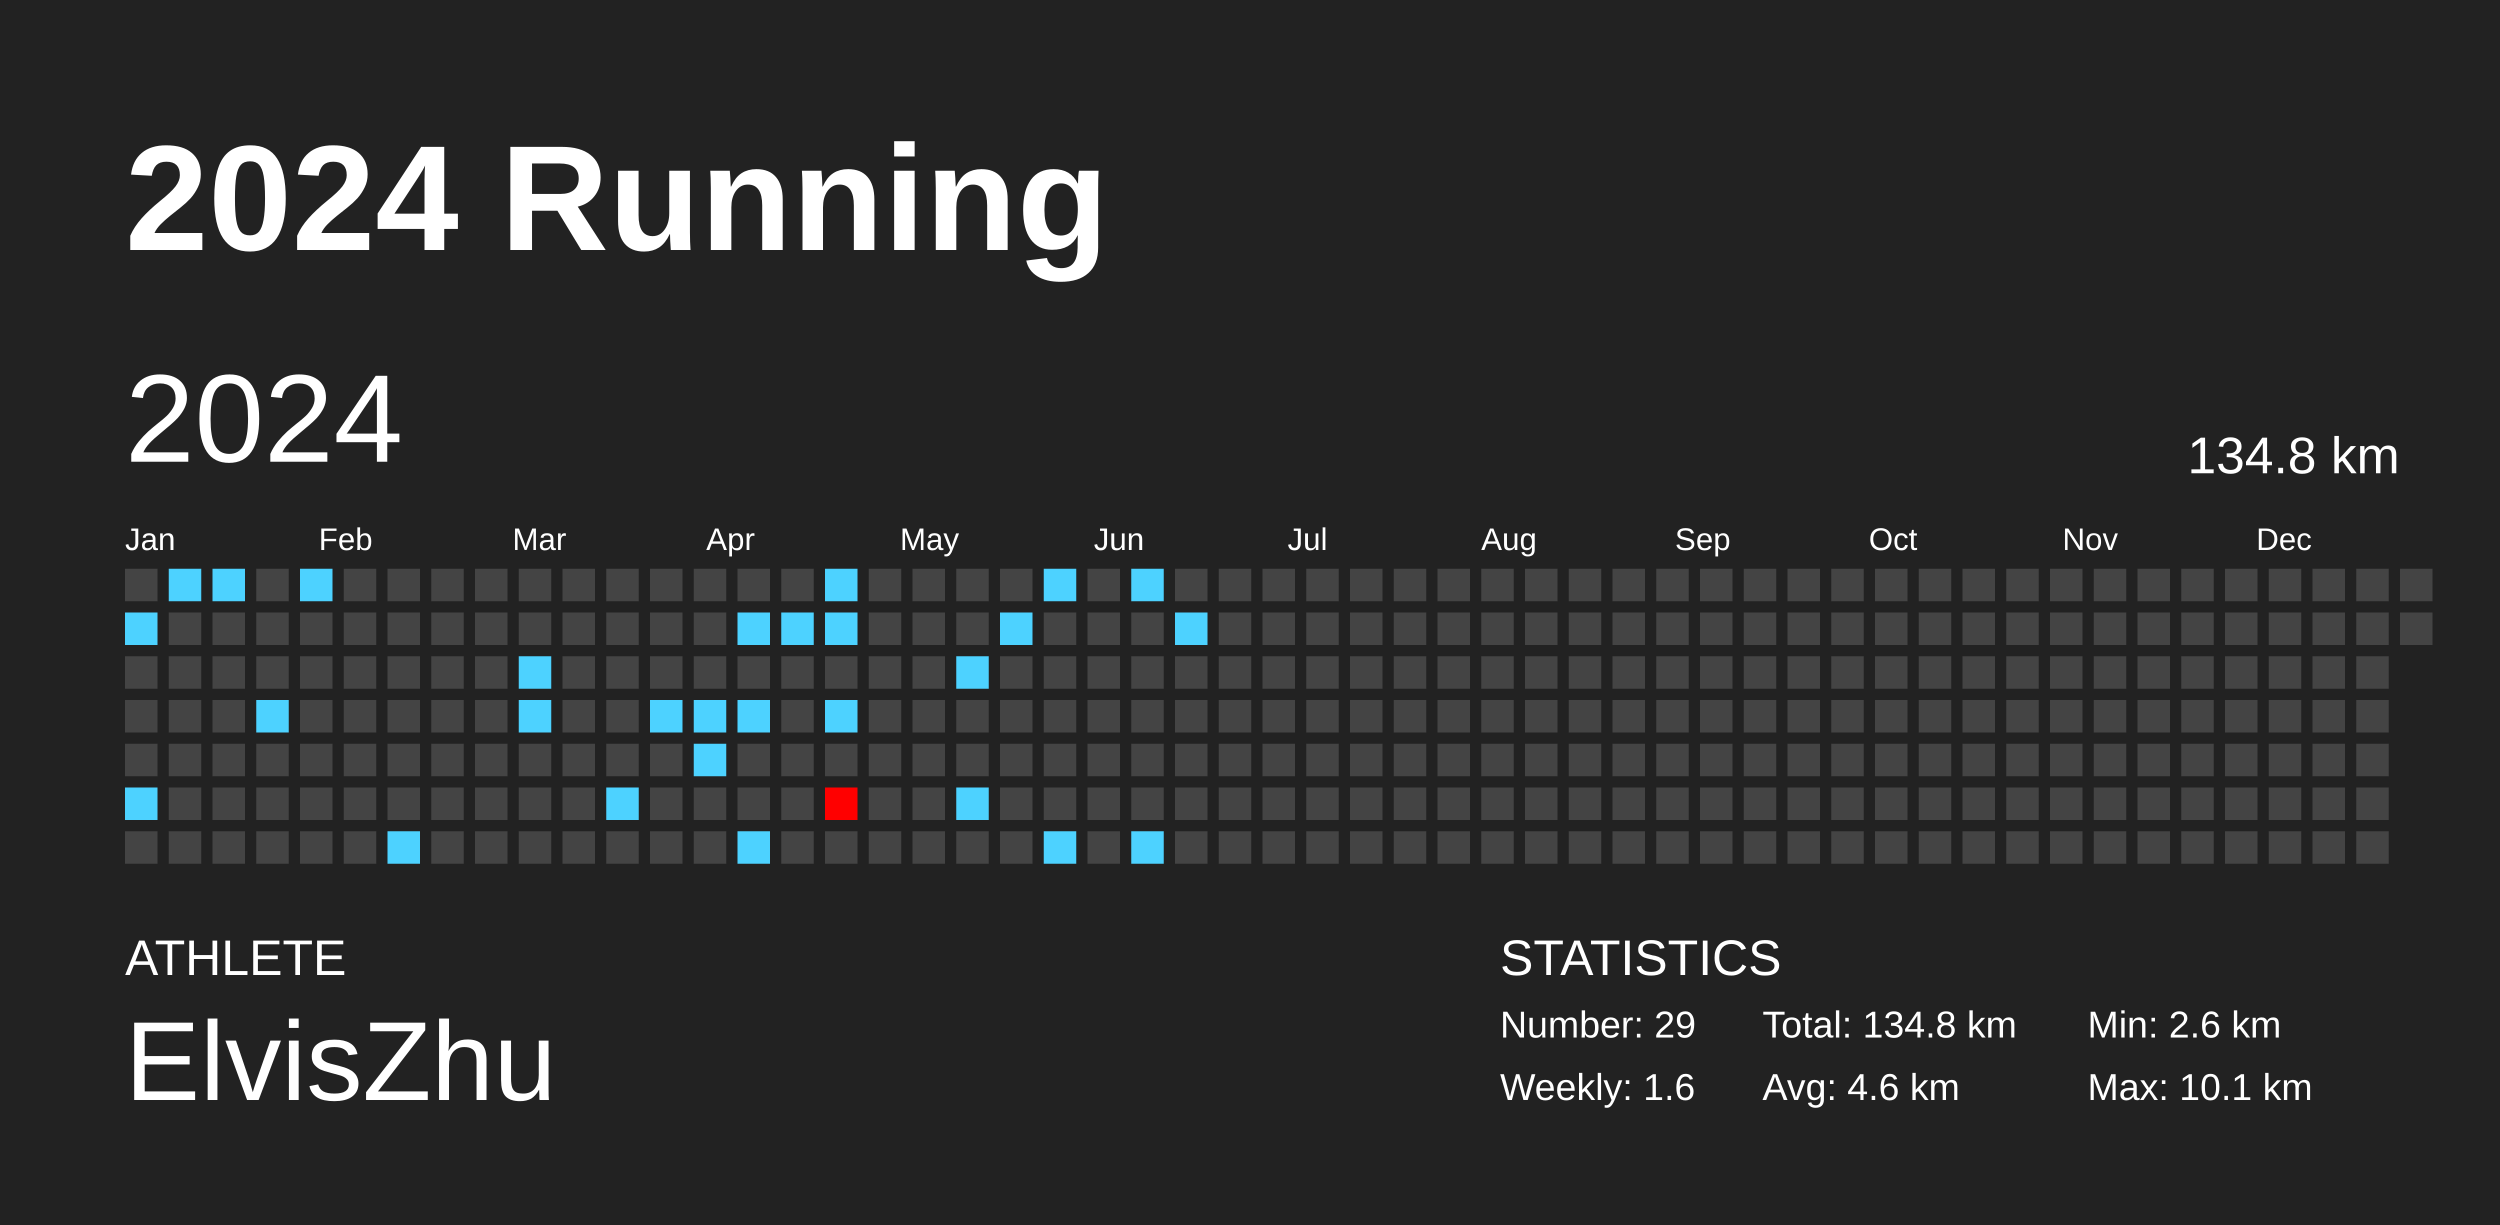
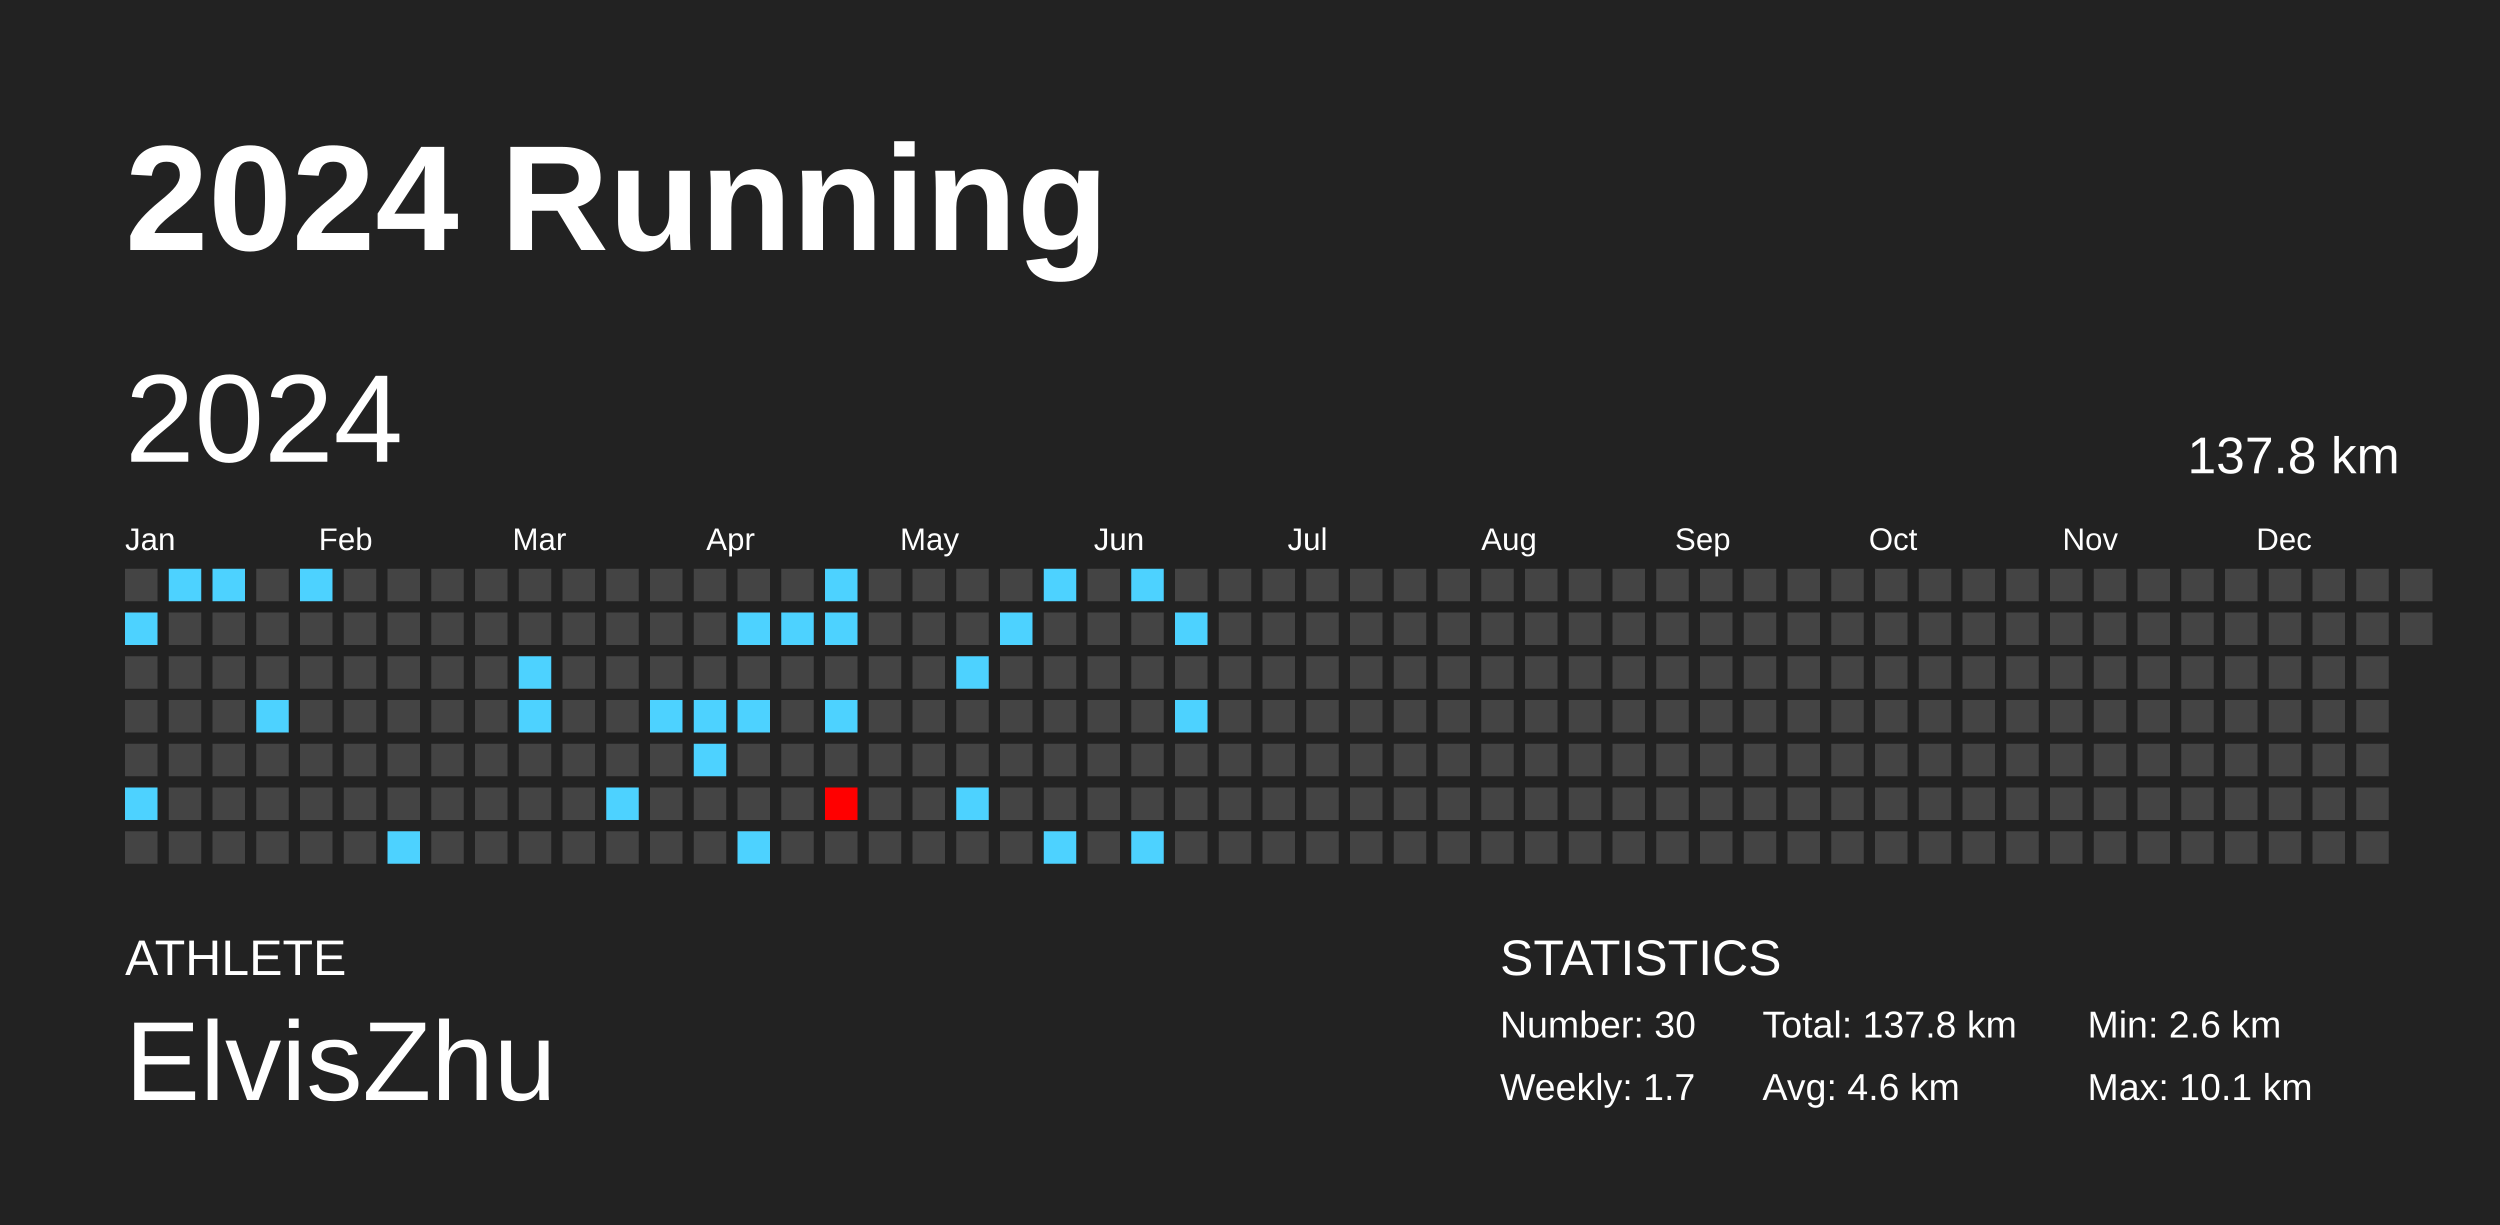
<svg xmlns="http://www.w3.org/2000/svg" baseProfile="full" height="98mm" version="1.1" viewBox="0,0,200,98" width="200mm">
  <defs />
  <rect fill="#222222" height="98" width="200" x="0" y="0" />
  <text fill="#FFFFFF" style="font-size:12px; font-family:Arial; font-weight:bold;" x="10" y="20">2024 Running</text>
  <text fill="#FFFFFF" style="font-size:4px; font-family:Arial" x="10" y="78">ATHLETE</text>
  <text fill="#FFFFFF" style="font-size:9px; font-family:Arial" x="10" y="88">ElvisZhu</text>
  <text fill="#FFFFFF" style="font-size:4px; font-family:Arial" x="120" y="78">STATISTICS</text>
-   <text fill="#FFFFFF" style="font-size:3px; font-family:Arial" x="120" y="83">Number: 29</text>
-   <text fill="#FFFFFF" style="font-size:3px; font-family:Arial" x="120" y="88">Weekly: 1.6</text>
-   <text fill="#FFFFFF" style="font-size:3px; font-family:Arial" x="141" y="83">Total: 134.8 km</text>
+   <text fill="#FFFFFF" style="font-size:3px; font-family:Arial" x="120" y="83">Number: 30</text>
+   <text fill="#FFFFFF" style="font-size:3px; font-family:Arial" x="120" y="88">Weekly: 1.7</text>
+   <text fill="#FFFFFF" style="font-size:3px; font-family:Arial" x="141" y="83">Total: 137.8 km</text>
  <text fill="#FFFFFF" style="font-size:3px; font-family:Arial" x="141" y="88">Avg: 4.6 km</text>
  <text fill="#FFFFFF" style="font-size:3px; font-family:Arial" x="167" y="83">Min: 2.6 km</text>
  <text fill="#FFFFFF" style="font-size:3px; font-family:Arial" x="167" y="88">Max: 10.1 km</text>
  <text dominant-baseline="hanging" fill="#FFFFFF" style="font-size:10.0px; font-family:Arial;" x="10" y="30">2024</text>
-   <text dominant-baseline="hanging" fill="#FFFFFF" style="font-size:4.125px; font-family:Arial;" x="175" y="35">134.8 km</text>
+   <text dominant-baseline="hanging" fill="#FFFFFF" style="font-size:4.125px; font-family:Arial;" x="175" y="35">137.8 km</text>
  <text fill="#FFFFFF" style="font-size:2.5px; font-family:Arial" x="10.0" y="44">Jan</text>
  <text fill="#FFFFFF" style="font-size:2.5px; font-family:Arial" x="25.5" y="44">Feb</text>
  <text fill="#FFFFFF" style="font-size:2.5px; font-family:Arial" x="41.0" y="44">Mar</text>
  <text fill="#FFFFFF" style="font-size:2.5px; font-family:Arial" x="56.5" y="44">Apr</text>
  <text fill="#FFFFFF" style="font-size:2.5px; font-family:Arial" x="72.0" y="44">May</text>
  <text fill="#FFFFFF" style="font-size:2.5px; font-family:Arial" x="87.5" y="44">Jun</text>
  <text fill="#FFFFFF" style="font-size:2.5px; font-family:Arial" x="103.0" y="44">Jul</text>
  <text fill="#FFFFFF" style="font-size:2.5px; font-family:Arial" x="118.5" y="44">Aug</text>
  <text fill="#FFFFFF" style="font-size:2.5px; font-family:Arial" x="134.0" y="44">Sep</text>
  <text fill="#FFFFFF" style="font-size:2.5px; font-family:Arial" x="149.5" y="44">Oct</text>
  <text fill="#FFFFFF" style="font-size:2.5px; font-family:Arial" x="165.0" y="44">Nov</text>
  <text fill="#FFFFFF" style="font-size:2.5px; font-family:Arial" x="180.5" y="44">Dec</text>
  <rect fill="#444444" height="2.6" width="2.6" x="10.0" y="45.5" />
  <rect fill="#4dd2ff" height="2.6" width="2.6" x="10.0" y="49.0" />
  <rect fill="#444444" height="2.6" width="2.6" x="10.0" y="52.5" />
  <rect fill="#444444" height="2.6" width="2.6" x="10.0" y="56.0" />
  <rect fill="#444444" height="2.6" width="2.6" x="10.0" y="59.5" />
  <rect fill="#4dd2ff" height="2.6" width="2.6" x="10.0" y="63.0" />
  <rect fill="#444444" height="2.6" width="2.6" x="10.0" y="66.5" />
  <rect fill="#4dd2ff" height="2.6" width="2.6" x="13.5" y="45.5" />
  <rect fill="#444444" height="2.6" width="2.6" x="13.5" y="49.0" />
  <rect fill="#444444" height="2.6" width="2.6" x="13.5" y="52.5" />
  <rect fill="#444444" height="2.6" width="2.6" x="13.5" y="56.0" />
  <rect fill="#444444" height="2.6" width="2.6" x="13.5" y="59.5" />
  <rect fill="#444444" height="2.6" width="2.6" x="13.5" y="63.0" />
  <rect fill="#444444" height="2.6" width="2.6" x="13.5" y="66.5" />
  <rect fill="#4dd2ff" height="2.6" width="2.6" x="17.0" y="45.5" />
  <rect fill="#444444" height="2.6" width="2.6" x="17.0" y="49.0" />
  <rect fill="#444444" height="2.6" width="2.6" x="17.0" y="52.5" />
  <rect fill="#444444" height="2.6" width="2.6" x="17.0" y="56.0" />
  <rect fill="#444444" height="2.6" width="2.6" x="17.0" y="59.5" />
  <rect fill="#444444" height="2.6" width="2.6" x="17.0" y="63.0" />
  <rect fill="#444444" height="2.6" width="2.6" x="17.0" y="66.5" />
  <rect fill="#444444" height="2.6" width="2.6" x="20.5" y="45.5" />
  <rect fill="#444444" height="2.6" width="2.6" x="20.5" y="49.0" />
  <rect fill="#444444" height="2.6" width="2.6" x="20.5" y="52.5" />
  <rect fill="#4dd2ff" height="2.6" width="2.6" x="20.5" y="56.0" />
  <rect fill="#444444" height="2.6" width="2.6" x="20.5" y="59.5" />
  <rect fill="#444444" height="2.6" width="2.6" x="20.5" y="63.0" />
  <rect fill="#444444" height="2.6" width="2.6" x="20.5" y="66.5" />
  <rect fill="#4dd2ff" height="2.6" width="2.6" x="24.0" y="45.5" />
  <rect fill="#444444" height="2.6" width="2.6" x="24.0" y="49.0" />
  <rect fill="#444444" height="2.6" width="2.6" x="24.0" y="52.5" />
  <rect fill="#444444" height="2.6" width="2.6" x="24.0" y="56.0" />
  <rect fill="#444444" height="2.6" width="2.6" x="24.0" y="59.5" />
  <rect fill="#444444" height="2.6" width="2.6" x="24.0" y="63.0" />
  <rect fill="#444444" height="2.6" width="2.6" x="24.0" y="66.5" />
  <rect fill="#444444" height="2.6" width="2.6" x="27.5" y="45.5" />
  <rect fill="#444444" height="2.6" width="2.6" x="27.5" y="49.0" />
  <rect fill="#444444" height="2.6" width="2.6" x="27.5" y="52.5" />
  <rect fill="#444444" height="2.6" width="2.6" x="27.5" y="56.0" />
  <rect fill="#444444" height="2.6" width="2.6" x="27.5" y="59.5" />
  <rect fill="#444444" height="2.6" width="2.6" x="27.5" y="63.0" />
  <rect fill="#444444" height="2.6" width="2.6" x="27.5" y="66.5" />
  <rect fill="#444444" height="2.6" width="2.6" x="31.0" y="45.5" />
  <rect fill="#444444" height="2.6" width="2.6" x="31.0" y="49.0" />
  <rect fill="#444444" height="2.6" width="2.6" x="31.0" y="52.5" />
  <rect fill="#444444" height="2.6" width="2.6" x="31.0" y="56.0" />
  <rect fill="#444444" height="2.6" width="2.6" x="31.0" y="59.5" />
  <rect fill="#444444" height="2.6" width="2.6" x="31.0" y="63.0" />
  <rect fill="#4dd2ff" height="2.6" width="2.6" x="31.0" y="66.5" />
  <rect fill="#444444" height="2.6" width="2.6" x="34.5" y="45.5" />
  <rect fill="#444444" height="2.6" width="2.6" x="34.5" y="49.0" />
  <rect fill="#444444" height="2.6" width="2.6" x="34.5" y="52.5" />
  <rect fill="#444444" height="2.6" width="2.6" x="34.5" y="56.0" />
  <rect fill="#444444" height="2.6" width="2.6" x="34.5" y="59.5" />
  <rect fill="#444444" height="2.6" width="2.6" x="34.5" y="63.0" />
  <rect fill="#444444" height="2.6" width="2.6" x="34.5" y="66.5" />
  <rect fill="#444444" height="2.6" width="2.6" x="38.0" y="45.5" />
  <rect fill="#444444" height="2.6" width="2.6" x="38.0" y="49.0" />
  <rect fill="#444444" height="2.6" width="2.6" x="38.0" y="52.5" />
  <rect fill="#444444" height="2.6" width="2.6" x="38.0" y="56.0" />
  <rect fill="#444444" height="2.6" width="2.6" x="38.0" y="59.5" />
  <rect fill="#444444" height="2.6" width="2.6" x="38.0" y="63.0" />
  <rect fill="#444444" height="2.6" width="2.6" x="38.0" y="66.5" />
  <rect fill="#444444" height="2.6" width="2.6" x="41.5" y="45.5" />
  <rect fill="#444444" height="2.6" width="2.6" x="41.5" y="49.0" />
  <rect fill="#4dd2ff" height="2.6" width="2.6" x="41.5" y="52.5" />
  <rect fill="#4dd2ff" height="2.6" width="2.6" x="41.5" y="56.0" />
  <rect fill="#444444" height="2.6" width="2.6" x="41.5" y="59.5" />
  <rect fill="#444444" height="2.6" width="2.6" x="41.5" y="63.0" />
  <rect fill="#444444" height="2.6" width="2.6" x="41.5" y="66.5" />
  <rect fill="#444444" height="2.6" width="2.6" x="45.0" y="45.5" />
  <rect fill="#444444" height="2.6" width="2.6" x="45.0" y="49.0" />
  <rect fill="#444444" height="2.6" width="2.6" x="45.0" y="52.5" />
  <rect fill="#444444" height="2.6" width="2.6" x="45.0" y="56.0" />
  <rect fill="#444444" height="2.6" width="2.6" x="45.0" y="59.5" />
  <rect fill="#444444" height="2.6" width="2.6" x="45.0" y="63.0" />
  <rect fill="#444444" height="2.6" width="2.6" x="45.0" y="66.5" />
  <rect fill="#444444" height="2.6" width="2.6" x="48.5" y="45.5" />
  <rect fill="#444444" height="2.6" width="2.6" x="48.5" y="49.0" />
  <rect fill="#444444" height="2.6" width="2.6" x="48.5" y="52.5" />
  <rect fill="#444444" height="2.6" width="2.6" x="48.5" y="56.0" />
  <rect fill="#444444" height="2.6" width="2.6" x="48.5" y="59.5" />
  <rect fill="#4dd2ff" height="2.6" width="2.6" x="48.5" y="63.0" />
  <rect fill="#444444" height="2.6" width="2.6" x="48.5" y="66.5" />
  <rect fill="#444444" height="2.6" width="2.6" x="52.0" y="45.5" />
  <rect fill="#444444" height="2.6" width="2.6" x="52.0" y="49.0" />
  <rect fill="#444444" height="2.6" width="2.6" x="52.0" y="52.5" />
  <rect fill="#4dd2ff" height="2.6" width="2.6" x="52.0" y="56.0" />
  <rect fill="#444444" height="2.6" width="2.6" x="52.0" y="59.5" />
  <rect fill="#444444" height="2.6" width="2.6" x="52.0" y="63.0" />
  <rect fill="#444444" height="2.6" width="2.6" x="52.0" y="66.5" />
  <rect fill="#444444" height="2.6" width="2.6" x="55.5" y="45.5" />
  <rect fill="#444444" height="2.6" width="2.6" x="55.5" y="49.0" />
  <rect fill="#444444" height="2.6" width="2.6" x="55.5" y="52.5" />
  <rect fill="#4dd2ff" height="2.6" width="2.6" x="55.5" y="56.0" />
  <rect fill="#4dd2ff" height="2.6" width="2.6" x="55.5" y="59.5" />
  <rect fill="#444444" height="2.6" width="2.6" x="55.5" y="63.0" />
  <rect fill="#444444" height="2.6" width="2.6" x="55.5" y="66.5" />
  <rect fill="#444444" height="2.6" width="2.6" x="59.0" y="45.5" />
  <rect fill="#4dd2ff" height="2.6" width="2.6" x="59.0" y="49.0" />
  <rect fill="#444444" height="2.6" width="2.6" x="59.0" y="52.5" />
  <rect fill="#4dd2ff" height="2.6" width="2.6" x="59.0" y="56.0" />
  <rect fill="#444444" height="2.6" width="2.6" x="59.0" y="59.5" />
  <rect fill="#444444" height="2.6" width="2.6" x="59.0" y="63.0" />
  <rect fill="#4dd2ff" height="2.6" width="2.6" x="59.0" y="66.5" />
  <rect fill="#444444" height="2.6" width="2.6" x="62.5" y="45.5" />
  <rect fill="#4dd2ff" height="2.6" width="2.6" x="62.5" y="49.0" />
  <rect fill="#444444" height="2.6" width="2.6" x="62.5" y="52.5" />
  <rect fill="#444444" height="2.6" width="2.6" x="62.5" y="56.0" />
  <rect fill="#444444" height="2.6" width="2.6" x="62.5" y="59.5" />
  <rect fill="#444444" height="2.6" width="2.6" x="62.5" y="63.0" />
  <rect fill="#444444" height="2.6" width="2.6" x="62.5" y="66.5" />
  <rect fill="#4dd2ff" height="2.6" width="2.6" x="66.0" y="45.5" />
  <rect fill="#4dd2ff" height="2.6" width="2.6" x="66.0" y="49.0" />
  <rect fill="#444444" height="2.6" width="2.6" x="66.0" y="52.5" />
  <rect fill="#4dd2ff" height="2.6" width="2.6" x="66.0" y="56.0" />
  <rect fill="#444444" height="2.6" width="2.6" x="66.0" y="59.5" />
  <rect fill="#ff0000" height="2.6" width="2.6" x="66.0" y="63.0" />
  <rect fill="#444444" height="2.6" width="2.6" x="66.0" y="66.5" />
  <rect fill="#444444" height="2.6" width="2.6" x="69.5" y="45.5" />
  <rect fill="#444444" height="2.6" width="2.6" x="69.5" y="49.0" />
  <rect fill="#444444" height="2.6" width="2.6" x="69.5" y="52.5" />
  <rect fill="#444444" height="2.6" width="2.6" x="69.5" y="56.0" />
  <rect fill="#444444" height="2.6" width="2.6" x="69.5" y="59.5" />
  <rect fill="#444444" height="2.6" width="2.6" x="69.5" y="63.0" />
  <rect fill="#444444" height="2.6" width="2.6" x="69.5" y="66.5" />
  <rect fill="#444444" height="2.6" width="2.6" x="73.0" y="45.5" />
  <rect fill="#444444" height="2.6" width="2.6" x="73.0" y="49.0" />
  <rect fill="#444444" height="2.6" width="2.6" x="73.0" y="52.5" />
  <rect fill="#444444" height="2.6" width="2.6" x="73.0" y="56.0" />
  <rect fill="#444444" height="2.6" width="2.6" x="73.0" y="59.5" />
  <rect fill="#444444" height="2.6" width="2.6" x="73.0" y="63.0" />
  <rect fill="#444444" height="2.6" width="2.6" x="73.0" y="66.5" />
  <rect fill="#444444" height="2.6" width="2.6" x="76.5" y="45.5" />
  <rect fill="#444444" height="2.6" width="2.6" x="76.5" y="49.0" />
  <rect fill="#4dd2ff" height="2.6" width="2.6" x="76.5" y="52.5" />
  <rect fill="#444444" height="2.6" width="2.6" x="76.5" y="56.0" />
  <rect fill="#444444" height="2.6" width="2.6" x="76.5" y="59.5" />
  <rect fill="#4dd2ff" height="2.6" width="2.6" x="76.5" y="63.0" />
  <rect fill="#444444" height="2.6" width="2.6" x="76.5" y="66.5" />
  <rect fill="#444444" height="2.6" width="2.6" x="80.0" y="45.5" />
  <rect fill="#4dd2ff" height="2.6" width="2.6" x="80.0" y="49.0" />
  <rect fill="#444444" height="2.6" width="2.6" x="80.0" y="52.5" />
  <rect fill="#444444" height="2.6" width="2.6" x="80.0" y="56.0" />
  <rect fill="#444444" height="2.6" width="2.6" x="80.0" y="59.5" />
  <rect fill="#444444" height="2.6" width="2.6" x="80.0" y="63.0" />
  <rect fill="#444444" height="2.6" width="2.6" x="80.0" y="66.5" />
  <rect fill="#4dd2ff" height="2.6" width="2.6" x="83.5" y="45.5" />
  <rect fill="#444444" height="2.6" width="2.6" x="83.5" y="49.0" />
  <rect fill="#444444" height="2.6" width="2.6" x="83.5" y="52.5" />
  <rect fill="#444444" height="2.6" width="2.6" x="83.5" y="56.0" />
  <rect fill="#444444" height="2.6" width="2.6" x="83.5" y="59.5" />
  <rect fill="#444444" height="2.6" width="2.6" x="83.5" y="63.0" />
  <rect fill="#4dd2ff" height="2.6" width="2.6" x="83.5" y="66.5" />
  <rect fill="#444444" height="2.6" width="2.6" x="87.0" y="45.5" />
  <rect fill="#444444" height="2.6" width="2.6" x="87.0" y="49.0" />
  <rect fill="#444444" height="2.6" width="2.6" x="87.0" y="52.5" />
  <rect fill="#444444" height="2.6" width="2.6" x="87.0" y="56.0" />
  <rect fill="#444444" height="2.6" width="2.6" x="87.0" y="59.5" />
  <rect fill="#444444" height="2.6" width="2.6" x="87.0" y="63.0" />
  <rect fill="#444444" height="2.6" width="2.6" x="87.0" y="66.5" />
  <rect fill="#4dd2ff" height="2.6" width="2.6" x="90.5" y="45.5" />
  <rect fill="#444444" height="2.6" width="2.6" x="90.5" y="49.0" />
  <rect fill="#444444" height="2.6" width="2.6" x="90.5" y="52.5" />
  <rect fill="#444444" height="2.6" width="2.6" x="90.5" y="56.0" />
  <rect fill="#444444" height="2.6" width="2.6" x="90.5" y="59.5" />
  <rect fill="#444444" height="2.6" width="2.6" x="90.5" y="63.0" />
  <rect fill="#4dd2ff" height="2.6" width="2.6" x="90.5" y="66.5" />
  <rect fill="#444444" height="2.6" width="2.6" x="94.0" y="45.5" />
  <rect fill="#4dd2ff" height="2.6" width="2.6" x="94.0" y="49.0" />
  <rect fill="#444444" height="2.6" width="2.6" x="94.0" y="52.5" />
-   <rect fill="#444444" height="2.6" width="2.6" x="94.0" y="56.0" />
+   <rect fill="#4dd2ff" height="2.6" width="2.6" x="94.0" y="56.0" />
  <rect fill="#444444" height="2.6" width="2.6" x="94.0" y="59.5" />
  <rect fill="#444444" height="2.6" width="2.6" x="94.0" y="63.0" />
  <rect fill="#444444" height="2.6" width="2.6" x="94.0" y="66.5" />
  <rect fill="#444444" height="2.6" width="2.6" x="97.5" y="45.5" />
  <rect fill="#444444" height="2.6" width="2.6" x="97.5" y="49.0" />
  <rect fill="#444444" height="2.6" width="2.6" x="97.5" y="52.5" />
  <rect fill="#444444" height="2.6" width="2.6" x="97.5" y="56.0" />
  <rect fill="#444444" height="2.6" width="2.6" x="97.5" y="59.5" />
  <rect fill="#444444" height="2.6" width="2.6" x="97.5" y="63.0" />
  <rect fill="#444444" height="2.6" width="2.6" x="97.5" y="66.5" />
  <rect fill="#444444" height="2.6" width="2.6" x="101.0" y="45.5" />
  <rect fill="#444444" height="2.6" width="2.6" x="101.0" y="49.0" />
  <rect fill="#444444" height="2.6" width="2.6" x="101.0" y="52.5" />
  <rect fill="#444444" height="2.6" width="2.6" x="101.0" y="56.0" />
  <rect fill="#444444" height="2.6" width="2.6" x="101.0" y="59.5" />
  <rect fill="#444444" height="2.6" width="2.6" x="101.0" y="63.0" />
  <rect fill="#444444" height="2.6" width="2.6" x="101.0" y="66.5" />
  <rect fill="#444444" height="2.6" width="2.6" x="104.5" y="45.5" />
  <rect fill="#444444" height="2.6" width="2.6" x="104.5" y="49.0" />
  <rect fill="#444444" height="2.6" width="2.6" x="104.5" y="52.5" />
  <rect fill="#444444" height="2.6" width="2.6" x="104.5" y="56.0" />
  <rect fill="#444444" height="2.6" width="2.6" x="104.5" y="59.5" />
  <rect fill="#444444" height="2.6" width="2.6" x="104.5" y="63.0" />
  <rect fill="#444444" height="2.6" width="2.6" x="104.5" y="66.5" />
  <rect fill="#444444" height="2.6" width="2.6" x="108.0" y="45.5" />
  <rect fill="#444444" height="2.6" width="2.6" x="108.0" y="49.0" />
  <rect fill="#444444" height="2.6" width="2.6" x="108.0" y="52.5" />
  <rect fill="#444444" height="2.6" width="2.6" x="108.0" y="56.0" />
  <rect fill="#444444" height="2.6" width="2.6" x="108.0" y="59.5" />
  <rect fill="#444444" height="2.6" width="2.6" x="108.0" y="63.0" />
  <rect fill="#444444" height="2.6" width="2.6" x="108.0" y="66.5" />
  <rect fill="#444444" height="2.6" width="2.6" x="111.5" y="45.5" />
  <rect fill="#444444" height="2.6" width="2.6" x="111.5" y="49.0" />
  <rect fill="#444444" height="2.6" width="2.6" x="111.5" y="52.5" />
  <rect fill="#444444" height="2.6" width="2.6" x="111.5" y="56.0" />
  <rect fill="#444444" height="2.6" width="2.6" x="111.5" y="59.5" />
  <rect fill="#444444" height="2.6" width="2.6" x="111.5" y="63.0" />
  <rect fill="#444444" height="2.6" width="2.6" x="111.5" y="66.5" />
  <rect fill="#444444" height="2.6" width="2.6" x="115.0" y="45.5" />
  <rect fill="#444444" height="2.6" width="2.6" x="115.0" y="49.0" />
  <rect fill="#444444" height="2.6" width="2.6" x="115.0" y="52.5" />
  <rect fill="#444444" height="2.6" width="2.6" x="115.0" y="56.0" />
  <rect fill="#444444" height="2.6" width="2.6" x="115.0" y="59.5" />
  <rect fill="#444444" height="2.6" width="2.6" x="115.0" y="63.0" />
  <rect fill="#444444" height="2.6" width="2.6" x="115.0" y="66.5" />
  <rect fill="#444444" height="2.6" width="2.6" x="118.5" y="45.5" />
  <rect fill="#444444" height="2.6" width="2.6" x="118.5" y="49.0" />
  <rect fill="#444444" height="2.6" width="2.6" x="118.5" y="52.5" />
  <rect fill="#444444" height="2.6" width="2.6" x="118.5" y="56.0" />
  <rect fill="#444444" height="2.6" width="2.6" x="118.5" y="59.5" />
  <rect fill="#444444" height="2.6" width="2.6" x="118.5" y="63.0" />
  <rect fill="#444444" height="2.6" width="2.6" x="118.5" y="66.5" />
  <rect fill="#444444" height="2.6" width="2.6" x="122.0" y="45.5" />
  <rect fill="#444444" height="2.6" width="2.6" x="122.0" y="49.0" />
  <rect fill="#444444" height="2.6" width="2.6" x="122.0" y="52.5" />
  <rect fill="#444444" height="2.6" width="2.6" x="122.0" y="56.0" />
  <rect fill="#444444" height="2.6" width="2.6" x="122.0" y="59.5" />
  <rect fill="#444444" height="2.6" width="2.6" x="122.0" y="63.0" />
  <rect fill="#444444" height="2.6" width="2.6" x="122.0" y="66.5" />
  <rect fill="#444444" height="2.6" width="2.6" x="125.5" y="45.5" />
  <rect fill="#444444" height="2.6" width="2.6" x="125.5" y="49.0" />
  <rect fill="#444444" height="2.6" width="2.6" x="125.5" y="52.5" />
  <rect fill="#444444" height="2.6" width="2.6" x="125.5" y="56.0" />
  <rect fill="#444444" height="2.6" width="2.6" x="125.5" y="59.5" />
  <rect fill="#444444" height="2.6" width="2.6" x="125.5" y="63.0" />
  <rect fill="#444444" height="2.6" width="2.6" x="125.5" y="66.5" />
  <rect fill="#444444" height="2.6" width="2.6" x="129.0" y="45.5" />
  <rect fill="#444444" height="2.6" width="2.6" x="129.0" y="49.0" />
  <rect fill="#444444" height="2.6" width="2.6" x="129.0" y="52.5" />
  <rect fill="#444444" height="2.6" width="2.6" x="129.0" y="56.0" />
  <rect fill="#444444" height="2.6" width="2.6" x="129.0" y="59.5" />
  <rect fill="#444444" height="2.6" width="2.6" x="129.0" y="63.0" />
  <rect fill="#444444" height="2.6" width="2.6" x="129.0" y="66.5" />
  <rect fill="#444444" height="2.6" width="2.6" x="132.5" y="45.5" />
  <rect fill="#444444" height="2.6" width="2.6" x="132.5" y="49.0" />
  <rect fill="#444444" height="2.6" width="2.6" x="132.5" y="52.5" />
  <rect fill="#444444" height="2.6" width="2.6" x="132.5" y="56.0" />
  <rect fill="#444444" height="2.6" width="2.6" x="132.5" y="59.5" />
  <rect fill="#444444" height="2.6" width="2.6" x="132.5" y="63.0" />
  <rect fill="#444444" height="2.6" width="2.6" x="132.5" y="66.5" />
  <rect fill="#444444" height="2.6" width="2.6" x="136.0" y="45.5" />
  <rect fill="#444444" height="2.6" width="2.6" x="136.0" y="49.0" />
  <rect fill="#444444" height="2.6" width="2.6" x="136.0" y="52.5" />
  <rect fill="#444444" height="2.6" width="2.6" x="136.0" y="56.0" />
  <rect fill="#444444" height="2.6" width="2.6" x="136.0" y="59.5" />
  <rect fill="#444444" height="2.6" width="2.6" x="136.0" y="63.0" />
  <rect fill="#444444" height="2.6" width="2.6" x="136.0" y="66.5" />
  <rect fill="#444444" height="2.6" width="2.6" x="139.5" y="45.5" />
  <rect fill="#444444" height="2.6" width="2.6" x="139.5" y="49.0" />
  <rect fill="#444444" height="2.6" width="2.6" x="139.5" y="52.5" />
  <rect fill="#444444" height="2.6" width="2.6" x="139.5" y="56.0" />
  <rect fill="#444444" height="2.6" width="2.6" x="139.5" y="59.5" />
  <rect fill="#444444" height="2.6" width="2.6" x="139.5" y="63.0" />
  <rect fill="#444444" height="2.6" width="2.6" x="139.5" y="66.5" />
  <rect fill="#444444" height="2.6" width="2.6" x="143.0" y="45.5" />
  <rect fill="#444444" height="2.6" width="2.6" x="143.0" y="49.0" />
  <rect fill="#444444" height="2.6" width="2.6" x="143.0" y="52.5" />
  <rect fill="#444444" height="2.6" width="2.6" x="143.0" y="56.0" />
  <rect fill="#444444" height="2.6" width="2.6" x="143.0" y="59.5" />
  <rect fill="#444444" height="2.6" width="2.6" x="143.0" y="63.0" />
  <rect fill="#444444" height="2.6" width="2.6" x="143.0" y="66.5" />
  <rect fill="#444444" height="2.6" width="2.6" x="146.5" y="45.5" />
  <rect fill="#444444" height="2.6" width="2.6" x="146.5" y="49.0" />
  <rect fill="#444444" height="2.6" width="2.6" x="146.5" y="52.5" />
  <rect fill="#444444" height="2.6" width="2.6" x="146.5" y="56.0" />
  <rect fill="#444444" height="2.6" width="2.6" x="146.5" y="59.5" />
  <rect fill="#444444" height="2.6" width="2.6" x="146.5" y="63.0" />
  <rect fill="#444444" height="2.6" width="2.6" x="146.5" y="66.5" />
  <rect fill="#444444" height="2.6" width="2.6" x="150.0" y="45.5" />
  <rect fill="#444444" height="2.6" width="2.6" x="150.0" y="49.0" />
  <rect fill="#444444" height="2.6" width="2.6" x="150.0" y="52.5" />
  <rect fill="#444444" height="2.6" width="2.6" x="150.0" y="56.0" />
  <rect fill="#444444" height="2.6" width="2.6" x="150.0" y="59.5" />
  <rect fill="#444444" height="2.6" width="2.6" x="150.0" y="63.0" />
  <rect fill="#444444" height="2.6" width="2.6" x="150.0" y="66.5" />
  <rect fill="#444444" height="2.6" width="2.6" x="153.5" y="45.5" />
  <rect fill="#444444" height="2.6" width="2.6" x="153.5" y="49.0" />
  <rect fill="#444444" height="2.6" width="2.6" x="153.5" y="52.5" />
  <rect fill="#444444" height="2.6" width="2.6" x="153.5" y="56.0" />
  <rect fill="#444444" height="2.6" width="2.6" x="153.5" y="59.5" />
  <rect fill="#444444" height="2.6" width="2.6" x="153.5" y="63.0" />
  <rect fill="#444444" height="2.6" width="2.6" x="153.5" y="66.5" />
  <rect fill="#444444" height="2.6" width="2.6" x="157.0" y="45.5" />
  <rect fill="#444444" height="2.6" width="2.6" x="157.0" y="49.0" />
  <rect fill="#444444" height="2.6" width="2.6" x="157.0" y="52.5" />
  <rect fill="#444444" height="2.6" width="2.6" x="157.0" y="56.0" />
  <rect fill="#444444" height="2.6" width="2.6" x="157.0" y="59.5" />
  <rect fill="#444444" height="2.6" width="2.6" x="157.0" y="63.0" />
  <rect fill="#444444" height="2.6" width="2.6" x="157.0" y="66.5" />
  <rect fill="#444444" height="2.6" width="2.6" x="160.5" y="45.5" />
  <rect fill="#444444" height="2.6" width="2.6" x="160.5" y="49.0" />
  <rect fill="#444444" height="2.6" width="2.6" x="160.5" y="52.5" />
  <rect fill="#444444" height="2.6" width="2.6" x="160.5" y="56.0" />
  <rect fill="#444444" height="2.6" width="2.6" x="160.5" y="59.5" />
  <rect fill="#444444" height="2.6" width="2.6" x="160.5" y="63.0" />
  <rect fill="#444444" height="2.6" width="2.6" x="160.5" y="66.5" />
  <rect fill="#444444" height="2.6" width="2.6" x="164.0" y="45.5" />
  <rect fill="#444444" height="2.6" width="2.6" x="164.0" y="49.0" />
  <rect fill="#444444" height="2.6" width="2.6" x="164.0" y="52.5" />
  <rect fill="#444444" height="2.6" width="2.6" x="164.0" y="56.0" />
  <rect fill="#444444" height="2.6" width="2.6" x="164.0" y="59.5" />
  <rect fill="#444444" height="2.6" width="2.6" x="164.0" y="63.0" />
  <rect fill="#444444" height="2.6" width="2.6" x="164.0" y="66.5" />
  <rect fill="#444444" height="2.6" width="2.6" x="167.5" y="45.5" />
  <rect fill="#444444" height="2.6" width="2.6" x="167.5" y="49.0" />
  <rect fill="#444444" height="2.6" width="2.6" x="167.5" y="52.5" />
  <rect fill="#444444" height="2.6" width="2.6" x="167.5" y="56.0" />
  <rect fill="#444444" height="2.6" width="2.6" x="167.5" y="59.5" />
  <rect fill="#444444" height="2.6" width="2.6" x="167.5" y="63.0" />
  <rect fill="#444444" height="2.6" width="2.6" x="167.5" y="66.5" />
  <rect fill="#444444" height="2.6" width="2.6" x="171.0" y="45.5" />
  <rect fill="#444444" height="2.6" width="2.6" x="171.0" y="49.0" />
  <rect fill="#444444" height="2.6" width="2.6" x="171.0" y="52.5" />
  <rect fill="#444444" height="2.6" width="2.6" x="171.0" y="56.0" />
  <rect fill="#444444" height="2.6" width="2.6" x="171.0" y="59.5" />
  <rect fill="#444444" height="2.6" width="2.6" x="171.0" y="63.0" />
  <rect fill="#444444" height="2.6" width="2.6" x="171.0" y="66.5" />
  <rect fill="#444444" height="2.6" width="2.6" x="174.5" y="45.5" />
  <rect fill="#444444" height="2.6" width="2.6" x="174.5" y="49.0" />
  <rect fill="#444444" height="2.6" width="2.6" x="174.5" y="52.5" />
  <rect fill="#444444" height="2.6" width="2.6" x="174.5" y="56.0" />
  <rect fill="#444444" height="2.6" width="2.6" x="174.5" y="59.5" />
  <rect fill="#444444" height="2.6" width="2.6" x="174.5" y="63.0" />
  <rect fill="#444444" height="2.6" width="2.6" x="174.5" y="66.5" />
  <rect fill="#444444" height="2.6" width="2.6" x="178.0" y="45.5" />
  <rect fill="#444444" height="2.6" width="2.6" x="178.0" y="49.0" />
  <rect fill="#444444" height="2.6" width="2.6" x="178.0" y="52.5" />
  <rect fill="#444444" height="2.6" width="2.6" x="178.0" y="56.0" />
  <rect fill="#444444" height="2.6" width="2.6" x="178.0" y="59.5" />
  <rect fill="#444444" height="2.6" width="2.6" x="178.0" y="63.0" />
  <rect fill="#444444" height="2.6" width="2.6" x="178.0" y="66.5" />
  <rect fill="#444444" height="2.6" width="2.6" x="181.5" y="45.5" />
  <rect fill="#444444" height="2.6" width="2.6" x="181.5" y="49.0" />
  <rect fill="#444444" height="2.6" width="2.6" x="181.5" y="52.5" />
  <rect fill="#444444" height="2.6" width="2.6" x="181.5" y="56.0" />
  <rect fill="#444444" height="2.6" width="2.6" x="181.5" y="59.5" />
  <rect fill="#444444" height="2.6" width="2.6" x="181.5" y="63.0" />
  <rect fill="#444444" height="2.6" width="2.6" x="181.5" y="66.5" />
  <rect fill="#444444" height="2.6" width="2.6" x="185.0" y="45.5" />
  <rect fill="#444444" height="2.6" width="2.6" x="185.0" y="49.0" />
  <rect fill="#444444" height="2.6" width="2.6" x="185.0" y="52.5" />
  <rect fill="#444444" height="2.6" width="2.6" x="185.0" y="56.0" />
  <rect fill="#444444" height="2.6" width="2.6" x="185.0" y="59.5" />
  <rect fill="#444444" height="2.6" width="2.6" x="185.0" y="63.0" />
  <rect fill="#444444" height="2.6" width="2.6" x="185.0" y="66.5" />
  <rect fill="#444444" height="2.6" width="2.6" x="188.5" y="45.5" />
  <rect fill="#444444" height="2.6" width="2.6" x="188.5" y="49.0" />
  <rect fill="#444444" height="2.6" width="2.6" x="188.5" y="52.5" />
  <rect fill="#444444" height="2.6" width="2.6" x="188.5" y="56.0" />
  <rect fill="#444444" height="2.6" width="2.6" x="188.5" y="59.5" />
  <rect fill="#444444" height="2.6" width="2.6" x="188.5" y="63.0" />
  <rect fill="#444444" height="2.6" width="2.6" x="188.5" y="66.5" />
  <rect fill="#444444" height="2.6" width="2.6" x="192.0" y="45.5" />
  <rect fill="#444444" height="2.6" width="2.6" x="192.0" y="49.0" />
</svg>
